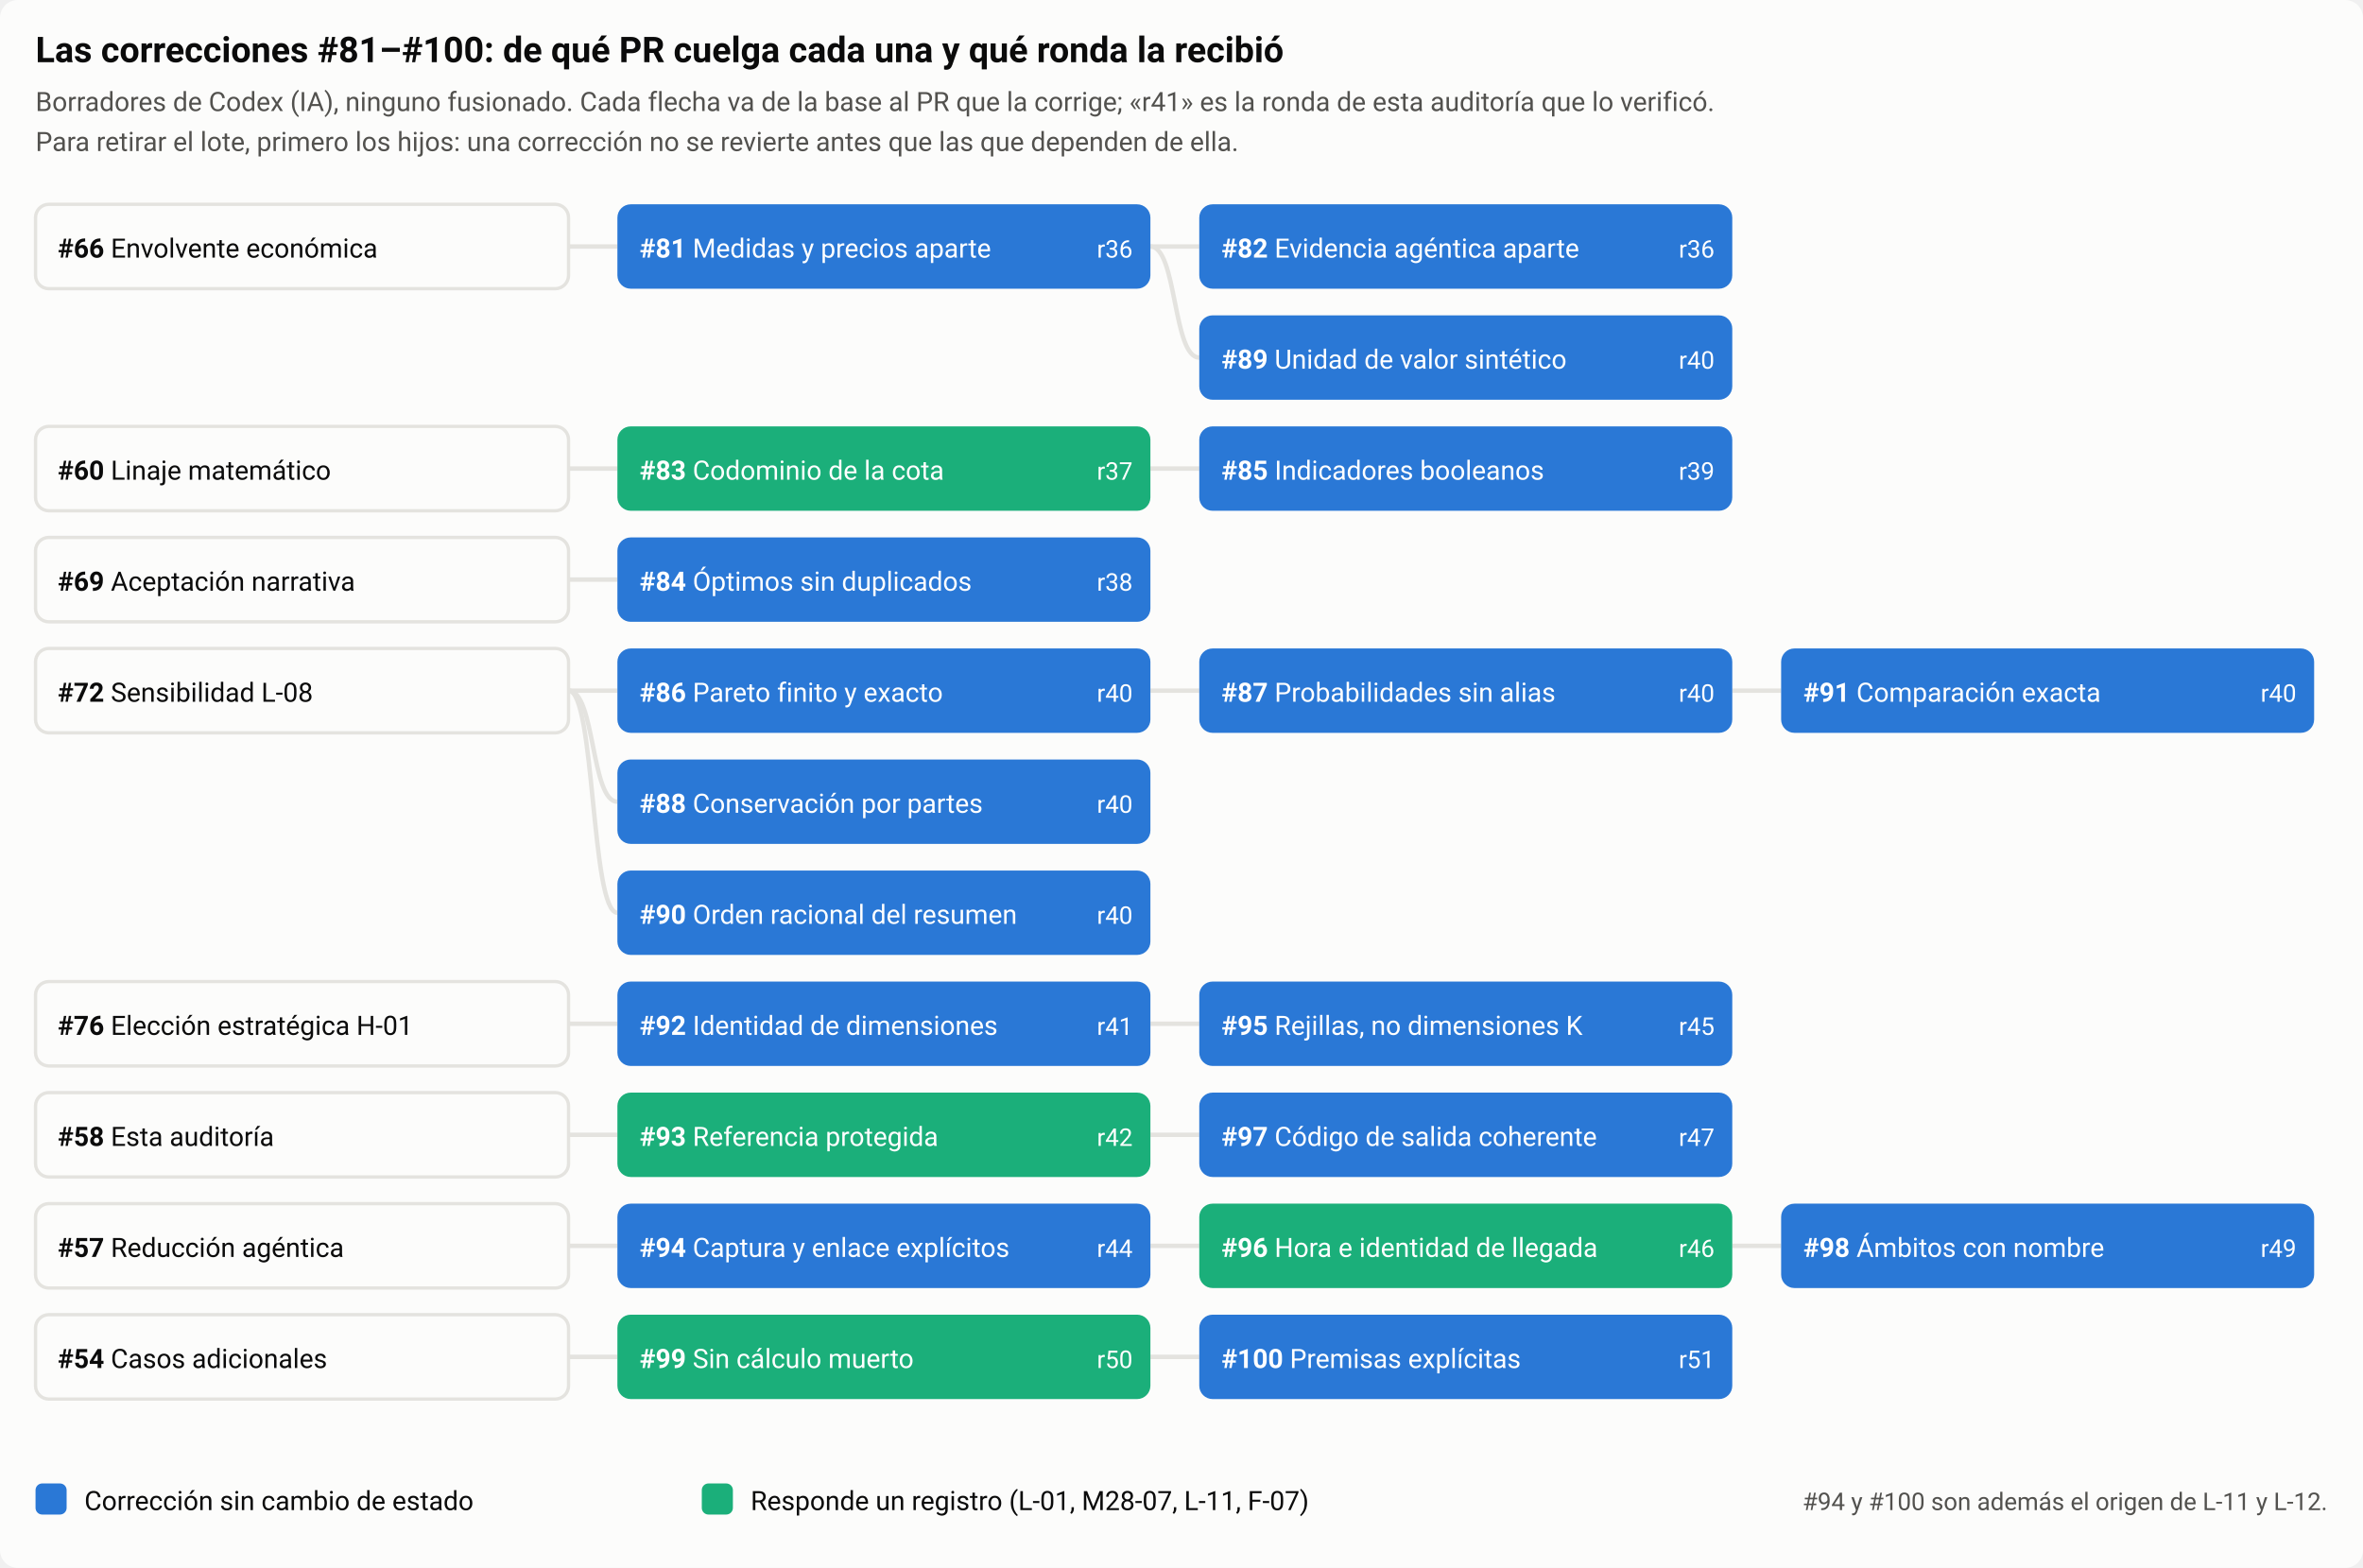
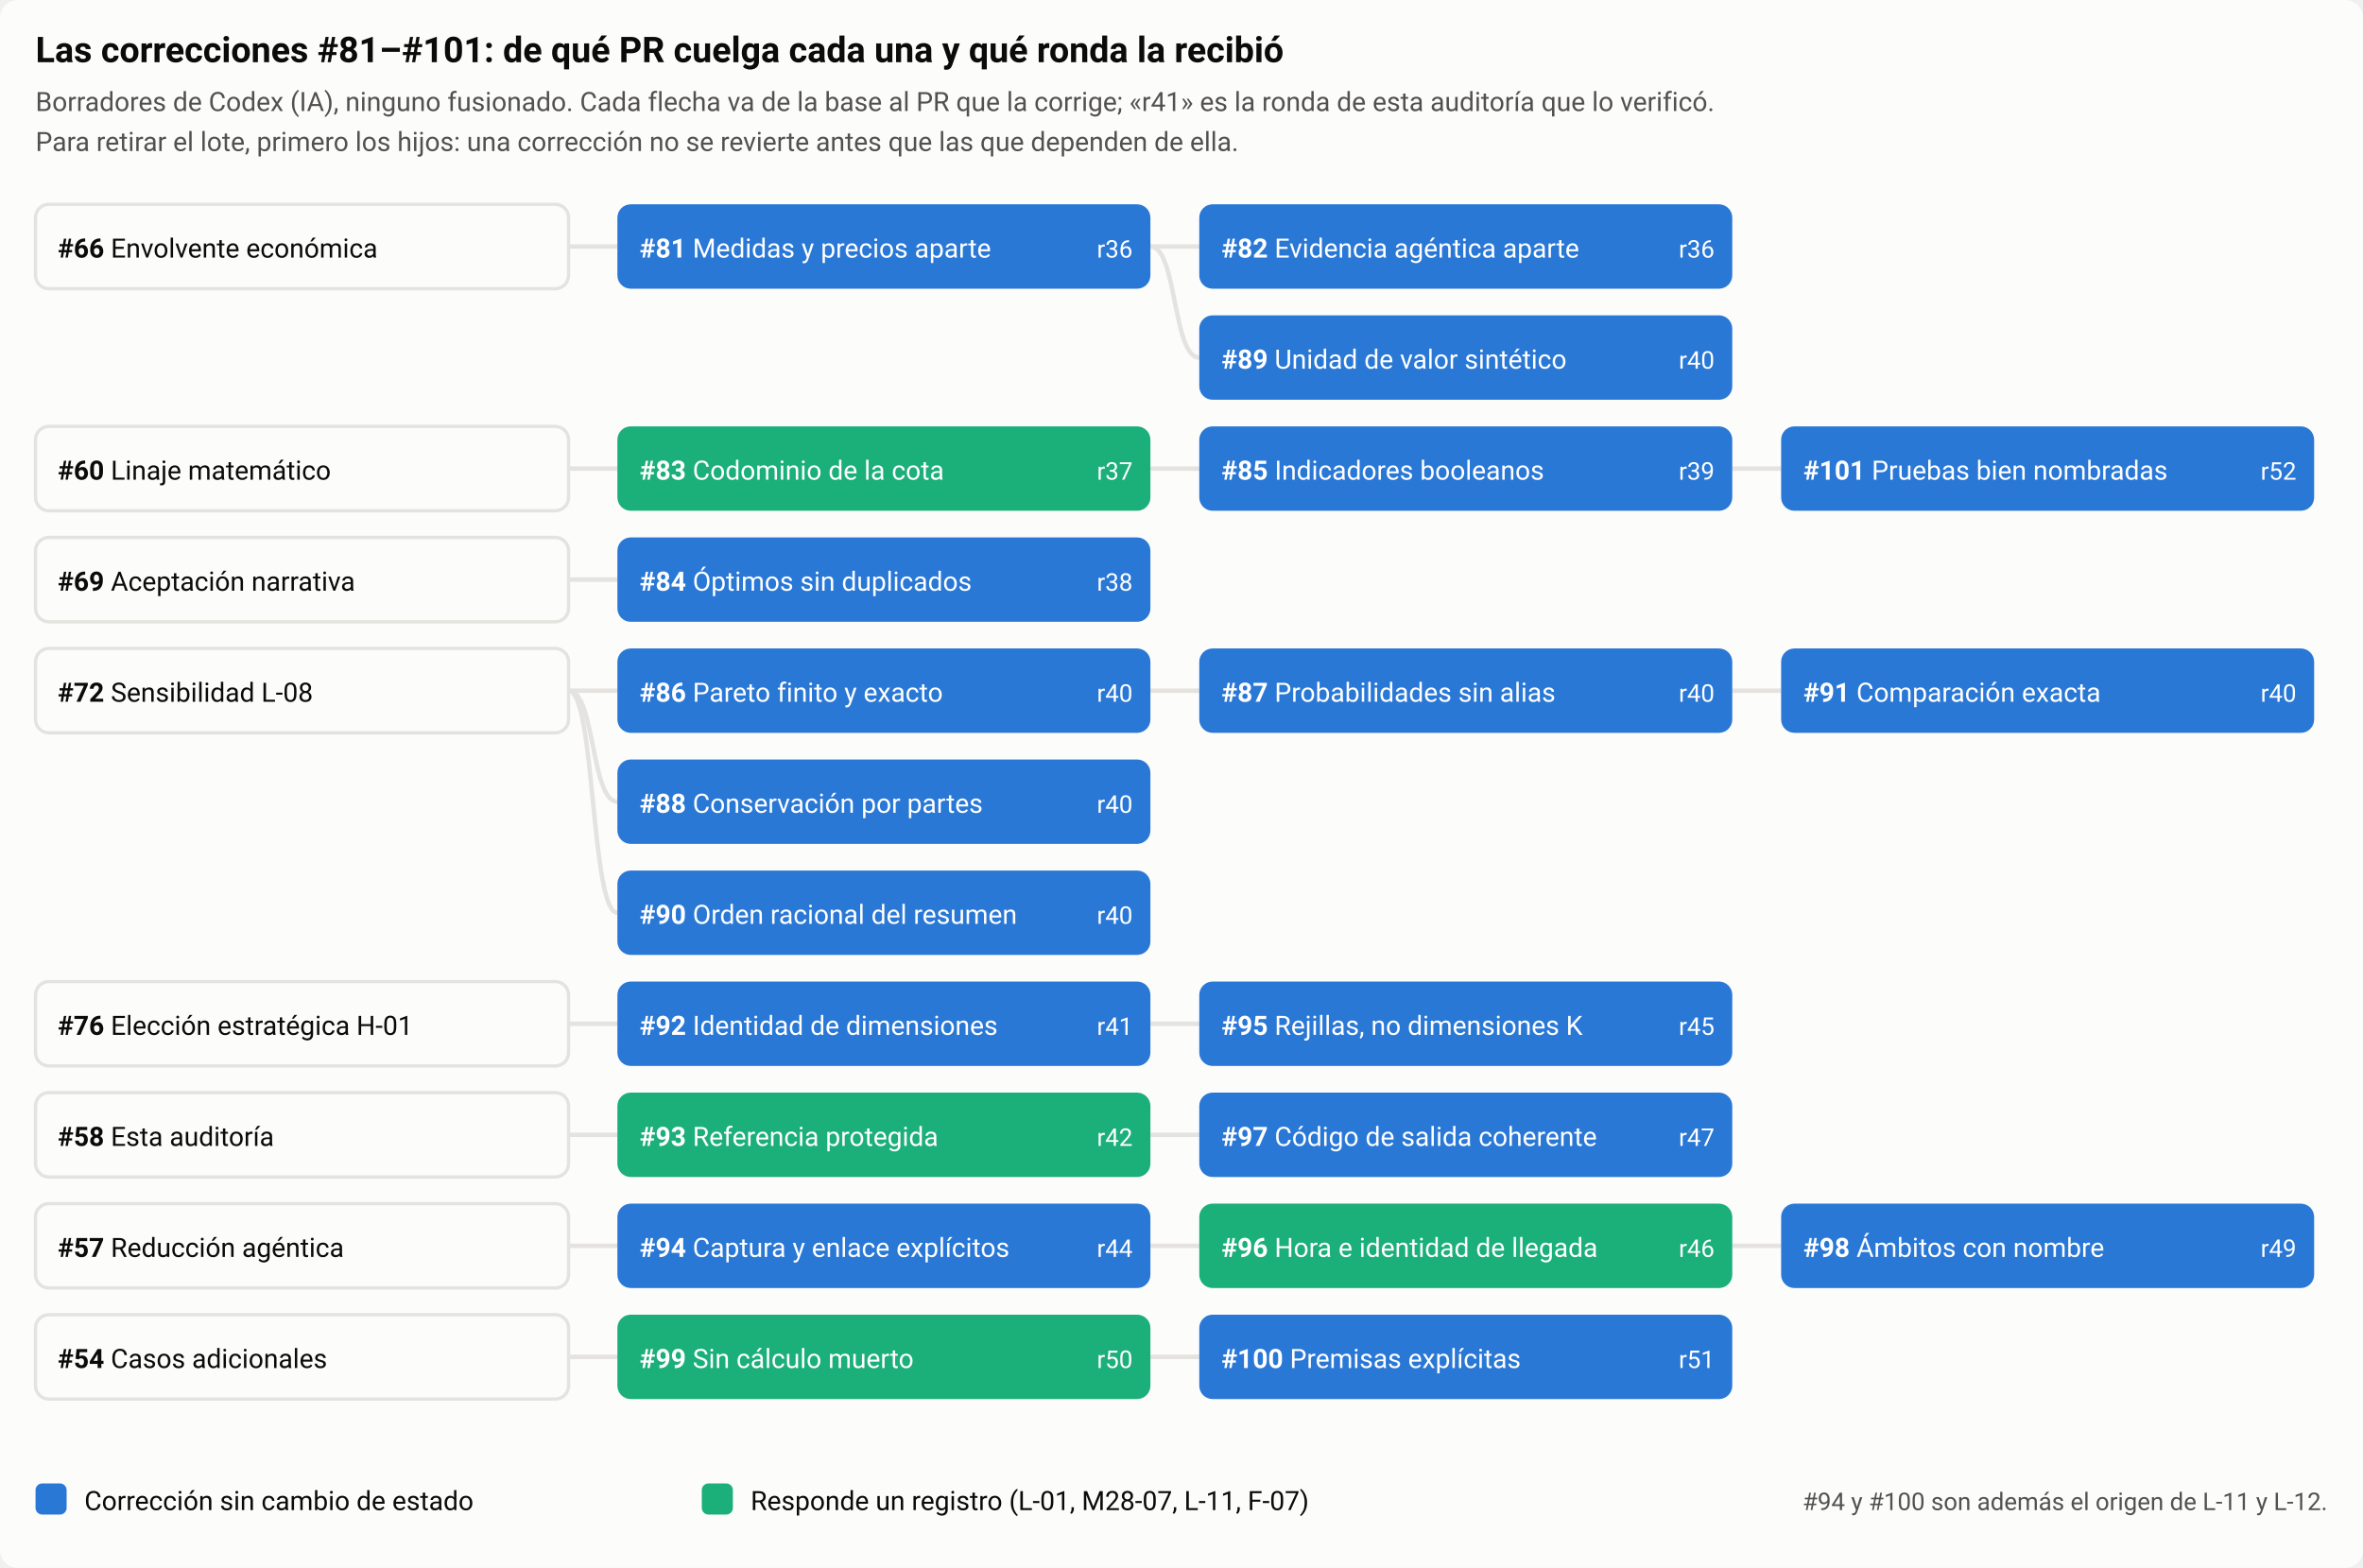
- <svg xmlns="http://www.w3.org/2000/svg" viewBox="0 0 1064 706" width="1064" height="706" role="img" aria-label="Mapa de las 20 correcciones acotadas #81 a #100, su PR de base y la ronda de la auditoría que las recibió">
+ <svg xmlns="http://www.w3.org/2000/svg" viewBox="0 0 1064 706" width="1064" height="706" role="img" aria-label="Mapa de las 21 correcciones acotadas #81 a #101, su PR de base y la ronda de la auditoría que las recibió">
  <style>
  .ink{fill:#0b0b0b}.ink2{fill:#52514e}.bg{fill:#fcfcfb}.grid{stroke:#e4e3df}
  .s0{fill:#2a78d6}.s1{fill:#eb6834}.s2{fill:#1baf7a}.s3{fill:#eda100}.s4{fill:#e87ba4}
  .a0{fill:#2a78d6}.a1{fill:#eb6834}.a0s{stroke:#2a78d6}.a1s{stroke:#eb6834}
  text{font-family:system-ui,-apple-system,Segoe UI,Roboto,sans-serif}
  @media (prefers-color-scheme: dark){
    .ink{fill:#f0efec}.ink2{fill:#c3c2b7}.bg{fill:#1a1a19}.grid{stroke:#383835}
    .s0{fill:#3987e5}.s1{fill:#d95926}.s2{fill:#199e70}.s3{fill:#c98500}.s4{fill:#d55181}
    .a0{fill:#3987e5}.a1{fill:#d95926}.a0s{stroke:#3987e5}.a1s{stroke:#d95926}
  }
</style>
  <rect class="bg" width="1064" height="706" rx="8" />
-   <text class="ink" x="16" y="28" font-size="16" font-weight="600">Las correcciones #81–#100: de qué PR cuelga cada una y qué ronda la recibió</text>
+   <text class="ink" x="16" y="28" font-size="16" font-weight="600">Las correcciones #81–#101: de qué PR cuelga cada una y qué ronda la recibió</text>
  <text class="ink2" x="16" y="50" font-size="12">Borradores de Codex (IA), ninguno fusionado. Cada flecha va de la base al PR que la corrige; «r41» es la ronda de esta auditoría que lo verificó.</text>
  <text class="ink2" x="16" y="68" font-size="12">Para retirar el lote, primero los hijos: una corrección no se revierte antes que las que dependen de ella.</text>
  <path class="grid" d="M256 111.0 C268 111.0 266 111.0 278 111.0" fill="none" stroke-width="2" />
  <path class="grid" d="M518 111.0 C530 111.0 528 111.0 540 111.0" fill="none" stroke-width="2" />
  <path class="grid" d="M518 111.0 C530 111.0 528 161.0 540 161.0" fill="none" stroke-width="2" />
  <path class="grid" d="M256 211.0 C268 211.0 266 211.0 278 211.0" fill="none" stroke-width="2" />
  <path class="grid" d="M518 211.0 C530 211.0 528 211.0 540 211.0" fill="none" stroke-width="2" />
  <path class="grid" d="M256 261.0 C268 261.0 266 261.0 278 261.0" fill="none" stroke-width="2" />
  <path class="grid" d="M256 311.0 C268 311.0 266 311.0 278 311.0" fill="none" stroke-width="2" />
  <path class="grid" d="M518 311.0 C530 311.0 528 311.0 540 311.0" fill="none" stroke-width="2" />
  <path class="grid" d="M780 311.0 C792 311.0 790 311.0 802 311.0" fill="none" stroke-width="2" />
  <path class="grid" d="M256 311.0 C268 311.0 266 361.0 278 361.0" fill="none" stroke-width="2" />
  <path class="grid" d="M256 311.0 C268 311.0 266 411.0 278 411.0" fill="none" stroke-width="2" />
  <path class="grid" d="M256 461.0 C268 461.0 266 461.0 278 461.0" fill="none" stroke-width="2" />
  <path class="grid" d="M518 461.0 C530 461.0 528 461.0 540 461.0" fill="none" stroke-width="2" />
  <path class="grid" d="M256 511.0 C268 511.0 266 511.0 278 511.0" fill="none" stroke-width="2" />
  <path class="grid" d="M518 511.0 C530 511.0 528 511.0 540 511.0" fill="none" stroke-width="2" />
  <path class="grid" d="M256 561.0 C268 561.0 266 561.0 278 561.0" fill="none" stroke-width="2" />
  <path class="grid" d="M518 561.0 C530 561.0 528 561.0 540 561.0" fill="none" stroke-width="2" />
  <path class="grid" d="M780 561.0 C792 561.0 790 561.0 802 561.0" fill="none" stroke-width="2" />
  <path class="grid" d="M256 611.0 C268 611.0 266 611.0 278 611.0" fill="none" stroke-width="2" />
  <path class="grid" d="M518 611.0 C530 611.0 528 611.0 540 611.0" fill="none" stroke-width="2" />
+   <path class="grid" d="M780 211.0 C792 211.0 790 211.0 802 211.0" fill="none" stroke-width="2" />
  <rect x="16" y="92" width="240" height="38" rx="6" fill="none" class="grid" stroke-width="1.5" />
  <text class="ink" x="26" y="116" font-size="12">
    <tspan font-weight="700">#66</tspan> Envolvente económica</text>
  <rect x="16" y="192" width="240" height="38" rx="6" fill="none" class="grid" stroke-width="1.5" />
  <text class="ink" x="26" y="216" font-size="12">
    <tspan font-weight="700">#60</tspan> Linaje matemático</text>
  <rect x="16" y="242" width="240" height="38" rx="6" fill="none" class="grid" stroke-width="1.5" />
  <text class="ink" x="26" y="266" font-size="12">
    <tspan font-weight="700">#69</tspan> Aceptación narrativa</text>
  <rect x="16" y="292" width="240" height="38" rx="6" fill="none" class="grid" stroke-width="1.5" />
  <text class="ink" x="26" y="316" font-size="12">
    <tspan font-weight="700">#72</tspan> Sensibilidad L-08</text>
  <rect x="16" y="442" width="240" height="38" rx="6" fill="none" class="grid" stroke-width="1.5" />
  <text class="ink" x="26" y="466" font-size="12">
    <tspan font-weight="700">#76</tspan> Elección estratégica H-01</text>
  <rect x="16" y="492" width="240" height="38" rx="6" fill="none" class="grid" stroke-width="1.5" />
  <text class="ink" x="26" y="516" font-size="12">
    <tspan font-weight="700">#58</tspan> Esta auditoría</text>
  <rect x="16" y="542" width="240" height="38" rx="6" fill="none" class="grid" stroke-width="1.5" />
  <text class="ink" x="26" y="566" font-size="12">
    <tspan font-weight="700">#57</tspan> Reducción agéntica</text>
  <rect x="16" y="592" width="240" height="38" rx="6" fill="none" class="grid" stroke-width="1.5" />
  <text class="ink" x="26" y="616" font-size="12">
    <tspan font-weight="700">#54</tspan> Casos adicionales</text>
  <rect class="s0" x="278" y="92" width="240" height="38" rx="6" />
  <text x="288" y="116" font-size="12" fill="#fff">
    <tspan font-weight="700">#81</tspan> Medidas y precios aparte</text>
  <text x="510" y="116" font-size="11" fill="#fff" text-anchor="end">r36</text>
  <rect class="s0" x="540" y="92" width="240" height="38" rx="6" />
  <text x="550" y="116" font-size="12" fill="#fff">
    <tspan font-weight="700">#82</tspan> Evidencia agéntica aparte</text>
  <text x="772" y="116" font-size="11" fill="#fff" text-anchor="end">r36</text>
  <rect class="s0" x="540" y="142" width="240" height="38" rx="6" />
  <text x="550" y="166" font-size="12" fill="#fff">
    <tspan font-weight="700">#89</tspan> Unidad de valor sintético</text>
  <text x="772" y="166" font-size="11" fill="#fff" text-anchor="end">r40</text>
  <rect class="s2" x="278" y="192" width="240" height="38" rx="6" />
  <text x="288" y="216" font-size="12" fill="#fff">
    <tspan font-weight="700">#83</tspan> Codominio de la cota</text>
  <text x="510" y="216" font-size="11" fill="#fff" text-anchor="end">r37</text>
  <rect class="s0" x="540" y="192" width="240" height="38" rx="6" />
  <text x="550" y="216" font-size="12" fill="#fff">
    <tspan font-weight="700">#85</tspan> Indicadores booleanos</text>
  <text x="772" y="216" font-size="11" fill="#fff" text-anchor="end">r39</text>
  <rect class="s0" x="278" y="242" width="240" height="38" rx="6" />
  <text x="288" y="266" font-size="12" fill="#fff">
    <tspan font-weight="700">#84</tspan> Óptimos sin duplicados</text>
  <text x="510" y="266" font-size="11" fill="#fff" text-anchor="end">r38</text>
  <rect class="s0" x="278" y="292" width="240" height="38" rx="6" />
  <text x="288" y="316" font-size="12" fill="#fff">
    <tspan font-weight="700">#86</tspan> Pareto finito y exacto</text>
  <text x="510" y="316" font-size="11" fill="#fff" text-anchor="end">r40</text>
  <rect class="s0" x="540" y="292" width="240" height="38" rx="6" />
  <text x="550" y="316" font-size="12" fill="#fff">
    <tspan font-weight="700">#87</tspan> Probabilidades sin alias</text>
  <text x="772" y="316" font-size="11" fill="#fff" text-anchor="end">r40</text>
  <rect class="s0" x="802" y="292" width="240" height="38" rx="6" />
  <text x="812" y="316" font-size="12" fill="#fff">
    <tspan font-weight="700">#91</tspan> Comparación exacta</text>
  <text x="1034" y="316" font-size="11" fill="#fff" text-anchor="end">r40</text>
  <rect class="s0" x="278" y="342" width="240" height="38" rx="6" />
  <text x="288" y="366" font-size="12" fill="#fff">
    <tspan font-weight="700">#88</tspan> Conservación por partes</text>
  <text x="510" y="366" font-size="11" fill="#fff" text-anchor="end">r40</text>
  <rect class="s0" x="278" y="392" width="240" height="38" rx="6" />
  <text x="288" y="416" font-size="12" fill="#fff">
    <tspan font-weight="700">#90</tspan> Orden racional del resumen</text>
  <text x="510" y="416" font-size="11" fill="#fff" text-anchor="end">r40</text>
  <rect class="s0" x="278" y="442" width="240" height="38" rx="6" />
  <text x="288" y="466" font-size="12" fill="#fff">
    <tspan font-weight="700">#92</tspan> Identidad de dimensiones</text>
  <text x="510" y="466" font-size="11" fill="#fff" text-anchor="end">r41</text>
  <rect class="s0" x="540" y="442" width="240" height="38" rx="6" />
  <text x="550" y="466" font-size="12" fill="#fff">
    <tspan font-weight="700">#95</tspan> Rejillas, no dimensiones K</text>
  <text x="772" y="466" font-size="11" fill="#fff" text-anchor="end">r45</text>
  <rect class="s2" x="278" y="492" width="240" height="38" rx="6" />
  <text x="288" y="516" font-size="12" fill="#fff">
    <tspan font-weight="700">#93</tspan> Referencia protegida</text>
  <text x="510" y="516" font-size="11" fill="#fff" text-anchor="end">r42</text>
  <rect class="s0" x="540" y="492" width="240" height="38" rx="6" />
  <text x="550" y="516" font-size="12" fill="#fff">
    <tspan font-weight="700">#97</tspan> Código de salida coherente</text>
  <text x="772" y="516" font-size="11" fill="#fff" text-anchor="end">r47</text>
  <rect class="s0" x="278" y="542" width="240" height="38" rx="6" />
  <text x="288" y="566" font-size="12" fill="#fff">
    <tspan font-weight="700">#94</tspan> Captura y enlace explícitos</text>
  <text x="510" y="566" font-size="11" fill="#fff" text-anchor="end">r44</text>
  <rect class="s2" x="540" y="542" width="240" height="38" rx="6" />
  <text x="550" y="566" font-size="12" fill="#fff">
    <tspan font-weight="700">#96</tspan> Hora e identidad de llegada</text>
  <text x="772" y="566" font-size="11" fill="#fff" text-anchor="end">r46</text>
  <rect class="s0" x="802" y="542" width="240" height="38" rx="6" />
  <text x="812" y="566" font-size="12" fill="#fff">
    <tspan font-weight="700">#98</tspan> Ámbitos con nombre</text>
  <text x="1034" y="566" font-size="11" fill="#fff" text-anchor="end">r49</text>
  <rect class="s2" x="278" y="592" width="240" height="38" rx="6" />
  <text x="288" y="616" font-size="12" fill="#fff">
    <tspan font-weight="700">#99</tspan> Sin cálculo muerto</text>
  <text x="510" y="616" font-size="11" fill="#fff" text-anchor="end">r50</text>
  <rect class="s0" x="540" y="592" width="240" height="38" rx="6" />
  <text x="550" y="616" font-size="12" fill="#fff">
    <tspan font-weight="700">#100</tspan> Premisas explícitas</text>
  <text x="772" y="616" font-size="11" fill="#fff" text-anchor="end">r51</text>
+   <rect class="s0" x="802" y="192" width="240" height="38" rx="6" />
+   <text x="812" y="216" font-size="12" fill="#fff">
+     <tspan font-weight="700">#101</tspan> Pruebas bien nombradas</text>
+   <text x="1034" y="216" font-size="11" fill="#fff" text-anchor="end">r52</text>
  <rect class="s0" x="16" y="668" width="14" height="14" rx="3" />
  <text class="ink" x="38" y="680" font-size="12">Corrección sin cambio de estado</text>
  <rect class="s2" x="316" y="668" width="14" height="14" rx="3" />
  <text class="ink" x="338" y="680" font-size="12">Responde un registro (L-01, M28-07, L-11, F-07)</text>
  <text class="ink2" x="1048" y="680" font-size="11" text-anchor="end">#94 y #100 son además el origen de L-11 y L-12.</text>
</svg>
